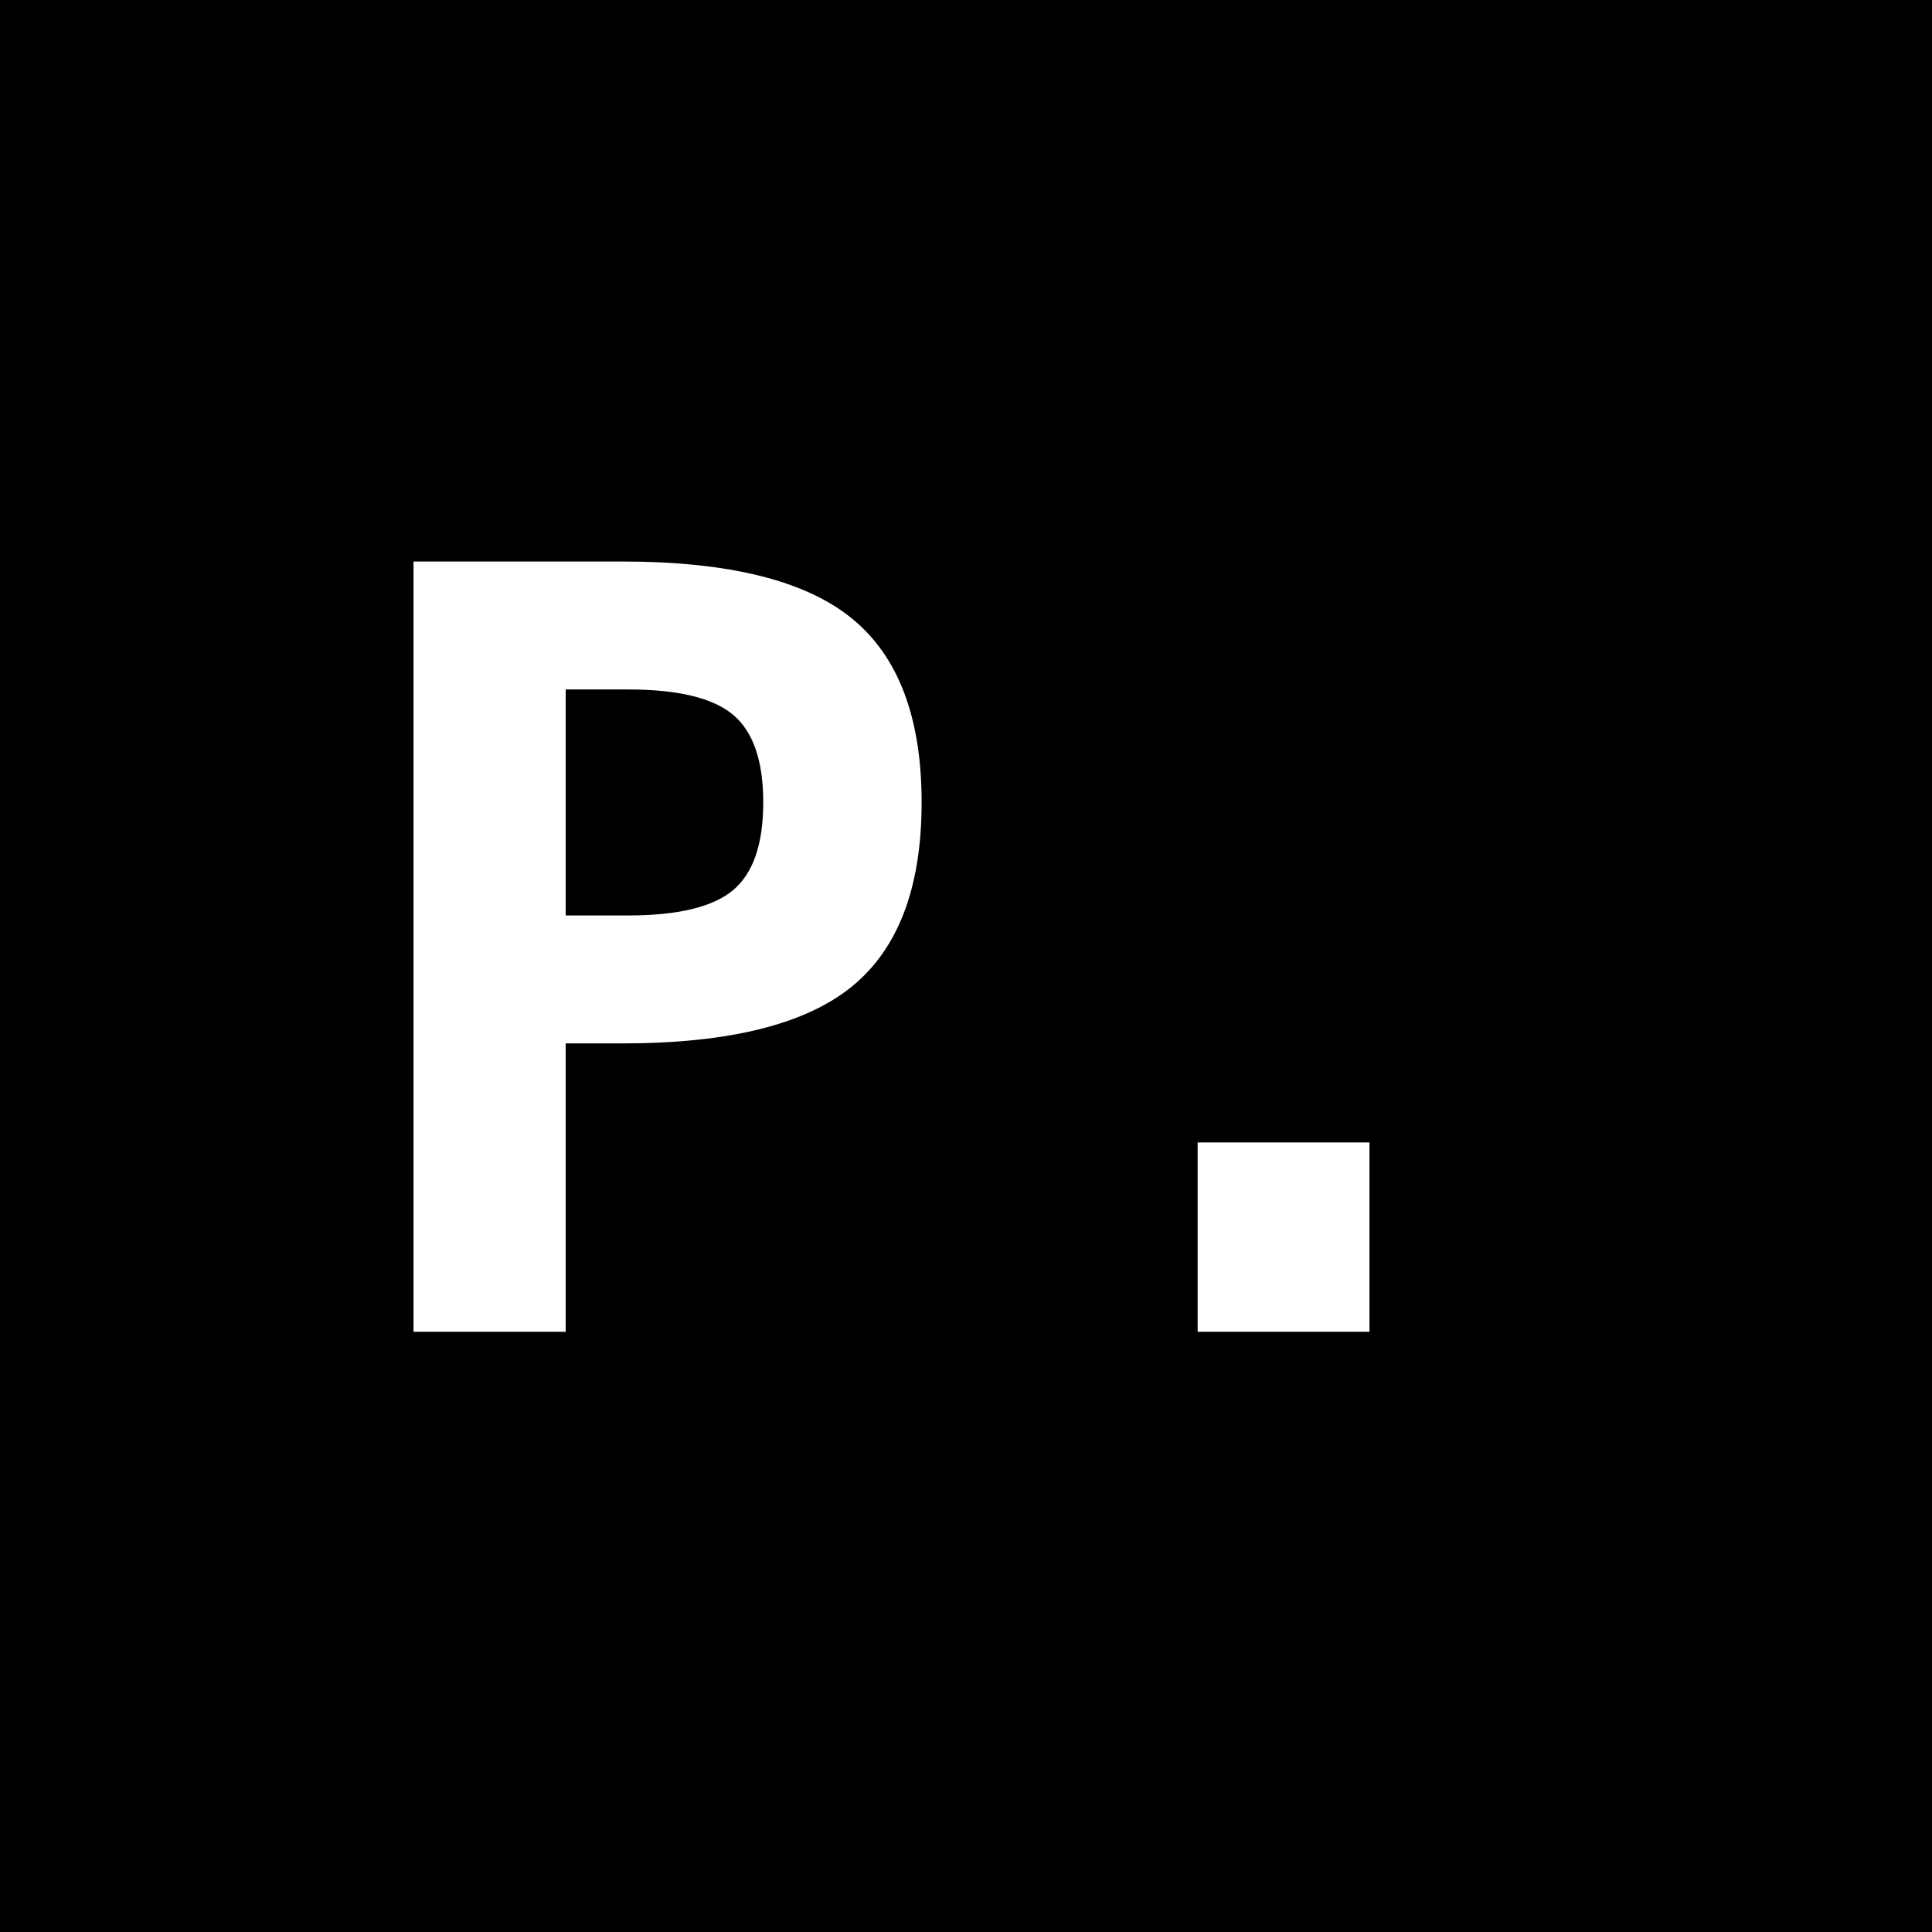
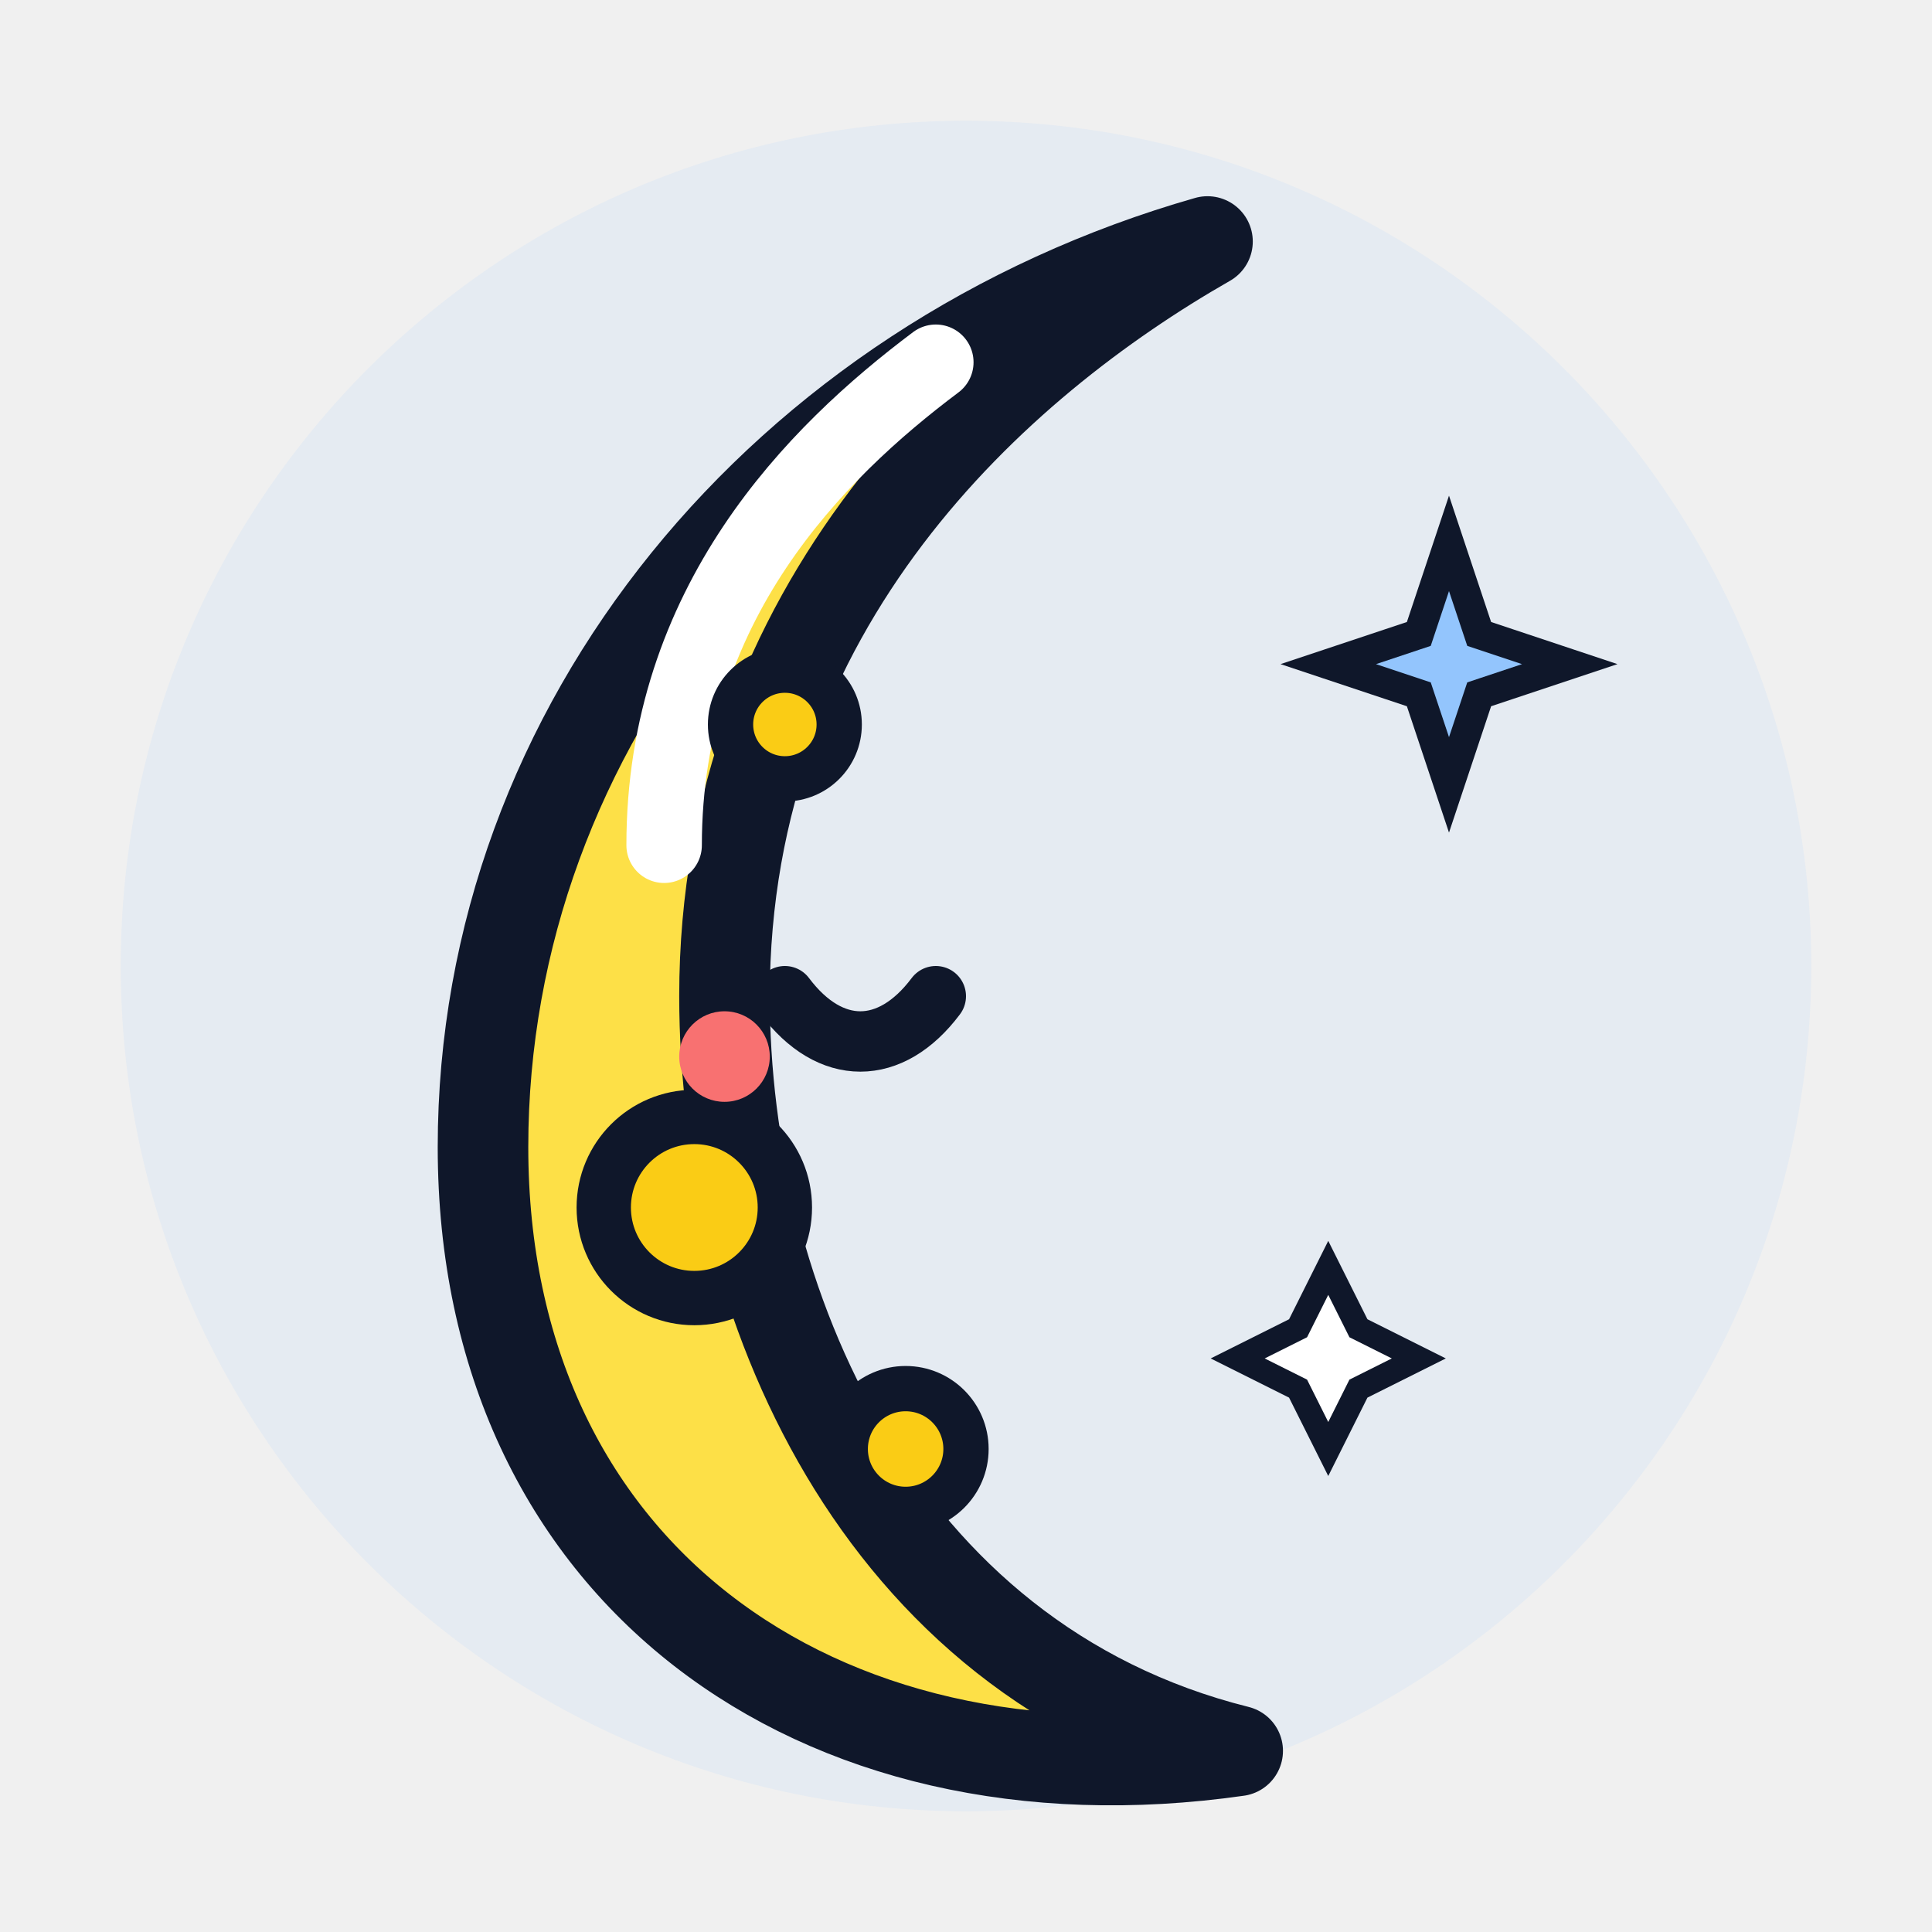
- <svg xmlns="http://www.w3.org/2000/svg" viewBox="0 0 512 512">
-   <rect width="512" height="512" fill="#000000" />
-   <text x="50%" y="50%" font-family="ui-monospace, SFMono-Regular, Menlo, Monaco, Consolas, monospace" font-size="280" font-weight="bold" fill="#ffffff" text-anchor="middle" dominant-baseline="central">P.</text>
+ <svg xmlns="http://www.w3.org/2000/svg" viewBox="0 0 64 64" width="64" height="64" fill="none">
+   <circle cx="32" cy="32" r="28" fill="#93c5fd" fill-opacity="0.12" />
+   <path d="M40 8C26 12 16 24 16 38C16 52 27 60 41 58C29 55 24 43 24 33C24 20 33 12 40 8Z" fill="#fde047" stroke="#0f172a" stroke-width="3" stroke-linecap="round" stroke-linejoin="round" />
+   <path d="M22 28C22 20 27 15 31 12" stroke="#ffffff" stroke-width="2.5" stroke-linecap="round" />
+   <circle cx="23" cy="40" r="3" fill="#facc15" stroke="#0f172a" stroke-width="1.8" />
+   <circle cx="30" cy="48" r="2" fill="#facc15" stroke="#0f172a" stroke-width="1.5" />
+   <circle cx="26" cy="24" r="1.8" fill="#facc15" stroke="#0f172a" stroke-width="1.5" />
+   <path d="M26 33C27.5 35 29.5 35 31 33" stroke="#0f172a" stroke-width="2" stroke-linecap="round" />
+   <circle cx="24" cy="35" r="1.5" fill="#f87171" />
+   <path d="M48 18L49 21L52 22L49 23L48 26L47 23L44 22L47 21L48 18Z" fill="#93c5fd" stroke="#0f172a" stroke-width="1" />
+   <path d="M44 42L45 44L47 45L45 46L44 48L43 46L41 45L43 44L44 42Z" fill="#ffffff" stroke="#0f172a" stroke-width="0.8" />
</svg>
